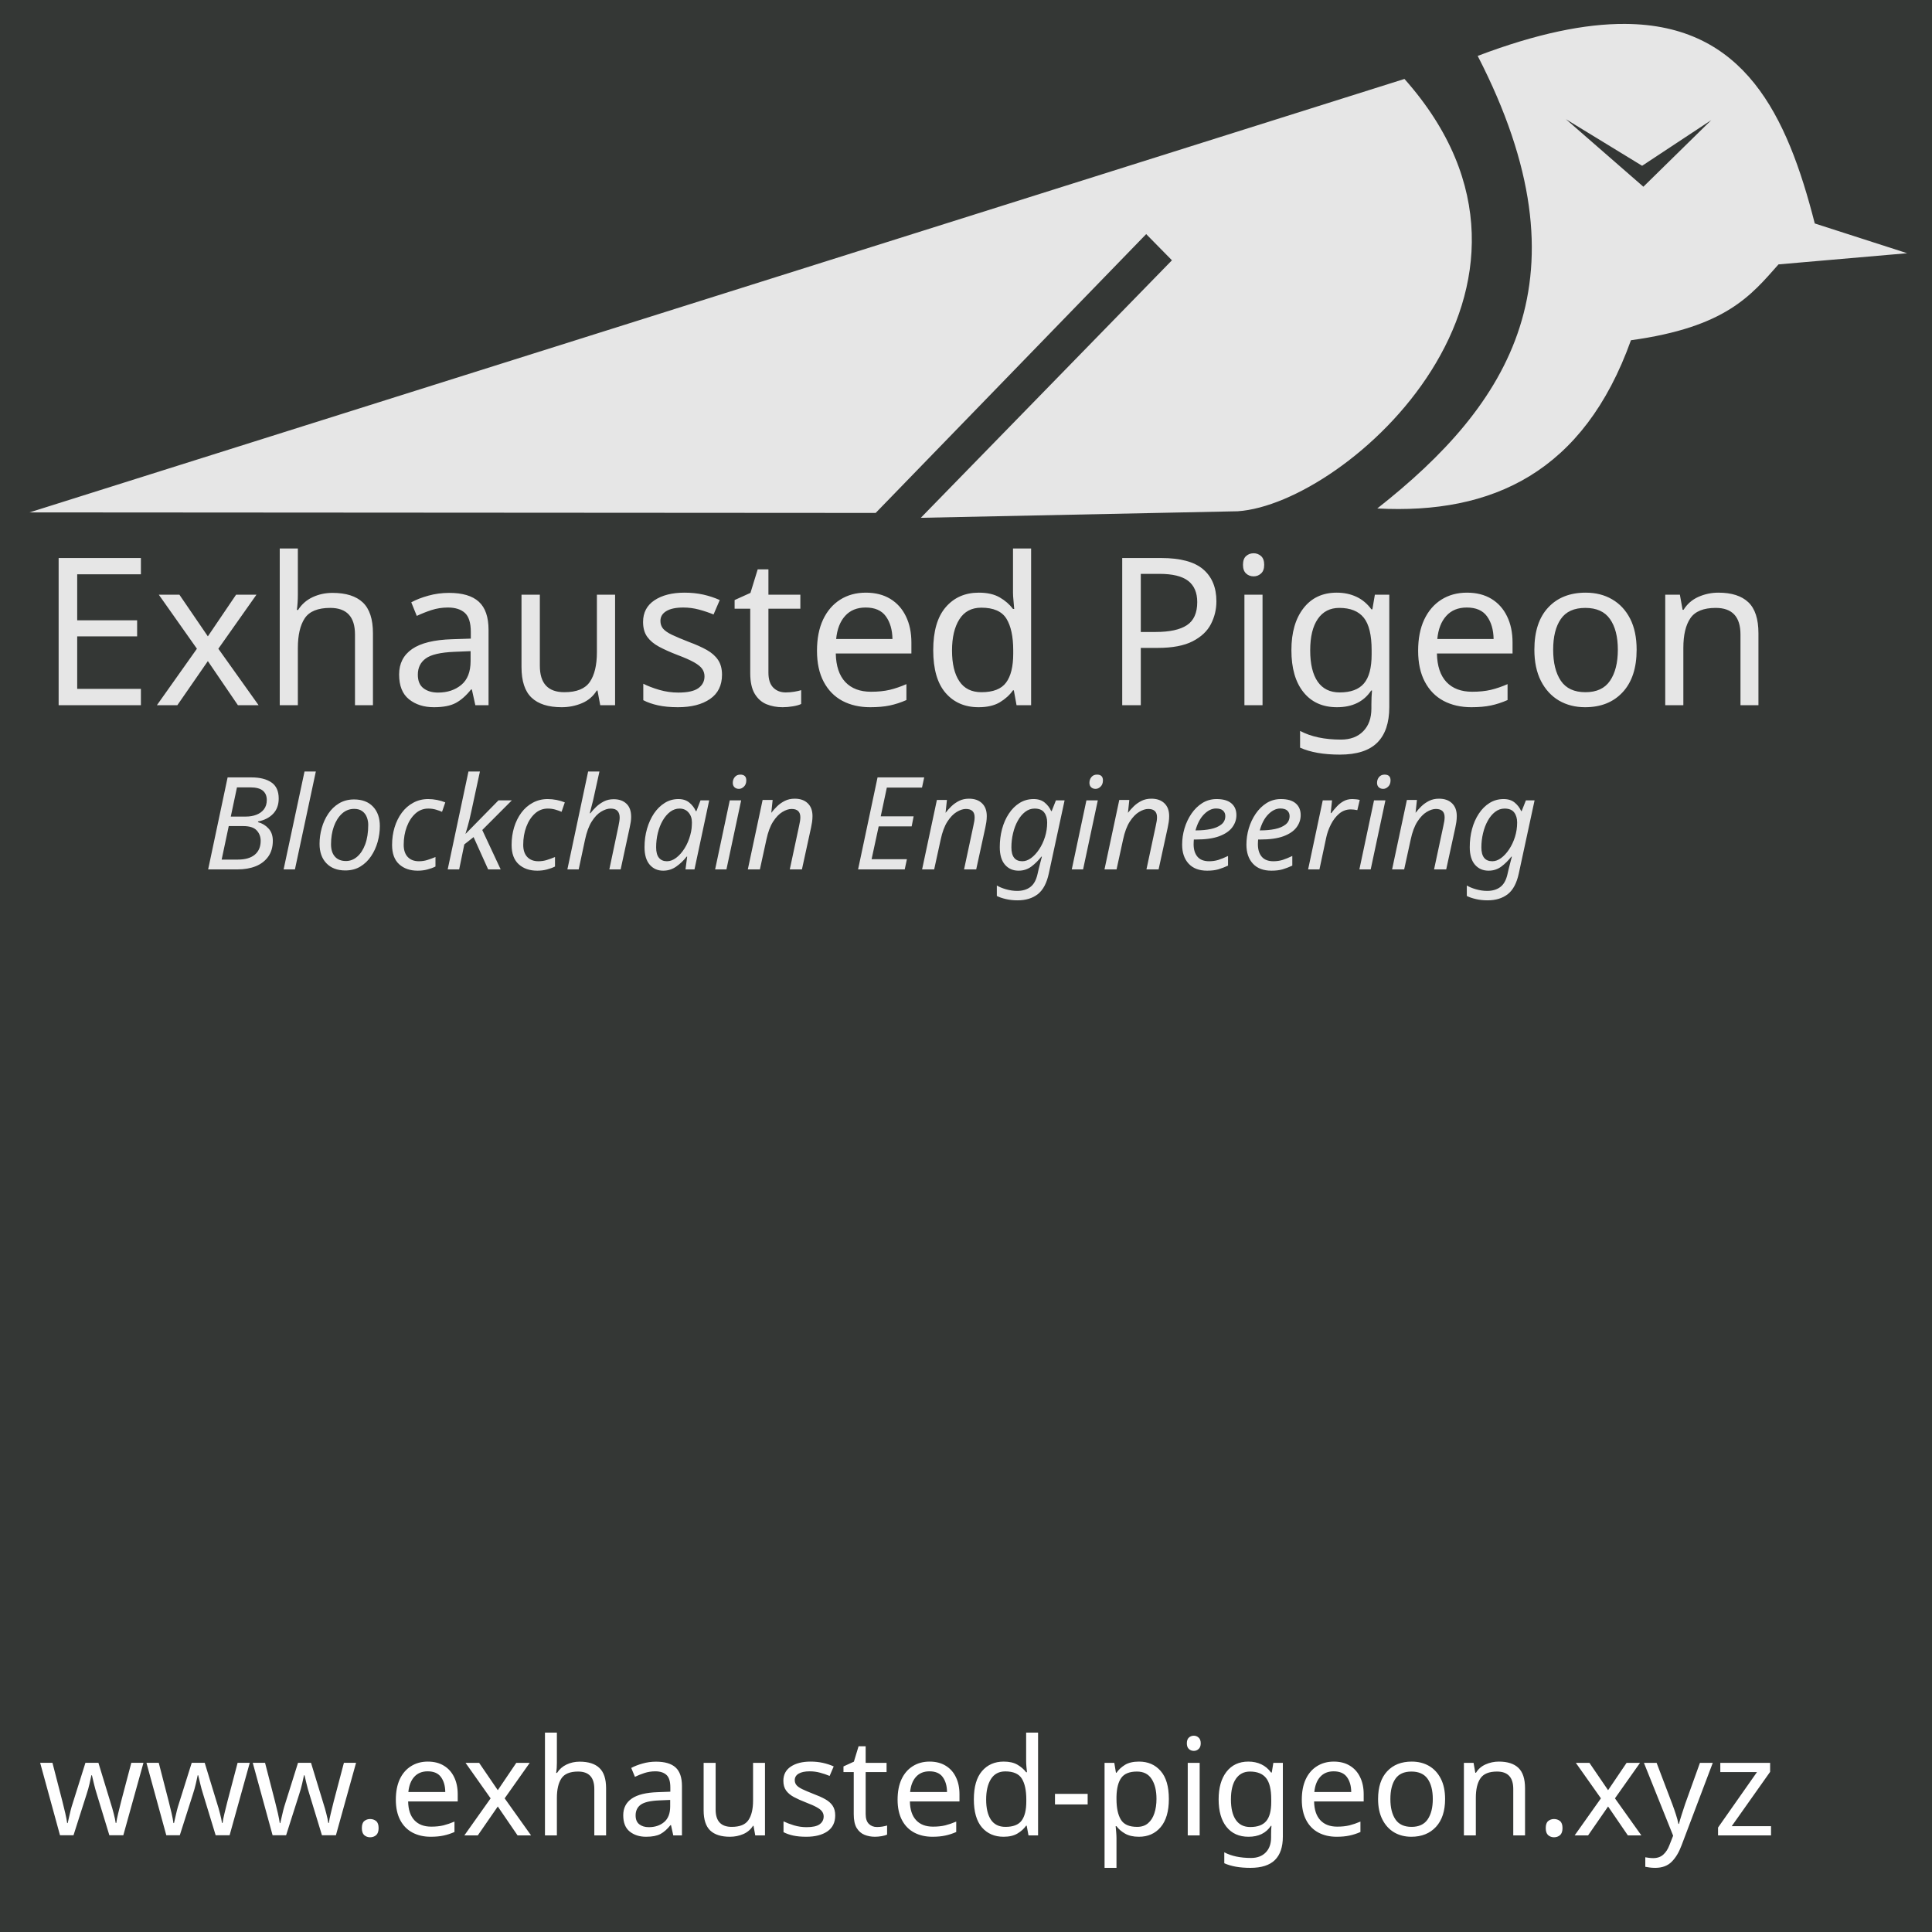
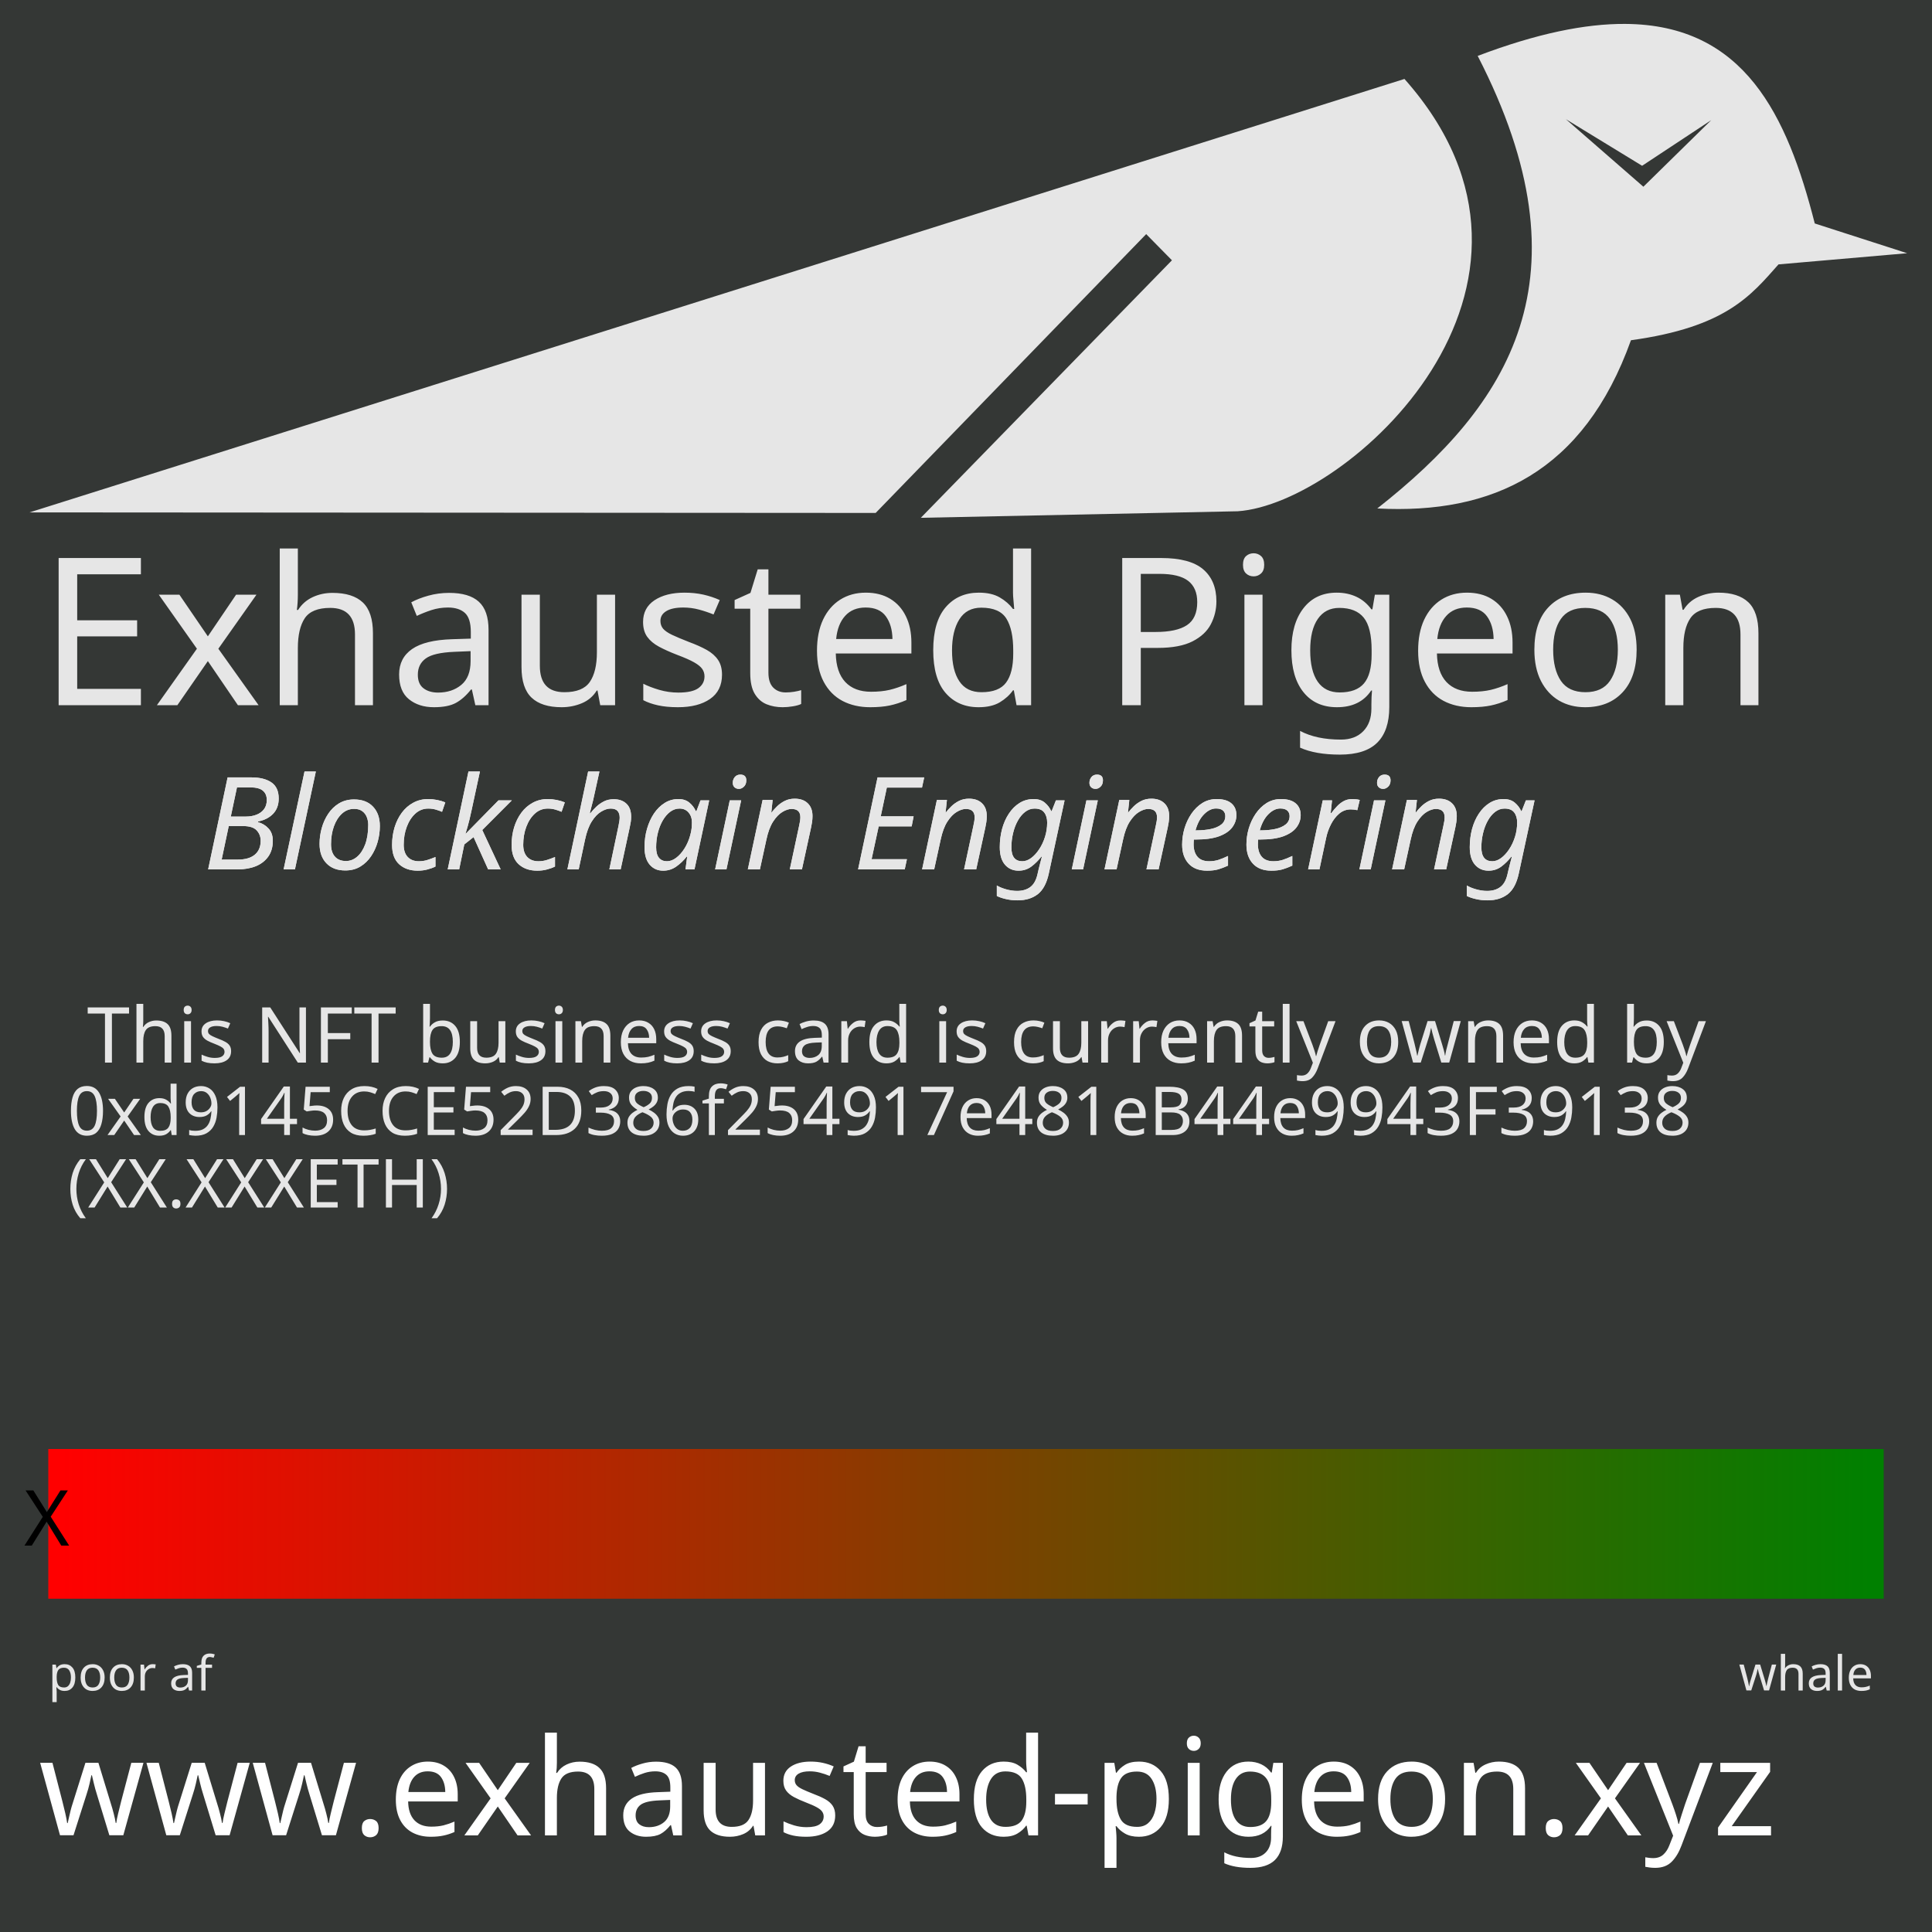
<svg xmlns="http://www.w3.org/2000/svg" viewBox="0 0 400 400" version="1.1">
+   <defs>
+     <linearGradient id="Gr">
+       <stop offset="0%" stop-color="red" />
+       <stop offset="100%" stop-color="green" />
+     </linearGradient>
+   </defs>
  <rect width="400" height="400" fill="#343735" />
  <path style="fill:#e6e6e6" d="M 336.448,4.95 C 328.203,4.903 318.193,6.926 305.94,11.575 329.676,57.682 312.352,83.873 285.15,105.272 309.007,106.544 327.894,97.734 337.671,70.443 357.348,67.74 362.518,61.168 368.222,54.739 L 394.858,52.426 375.728,46.265 C 370.008,23.858 361.181,5.089 336.448,4.95 Z M 324.197,24.675 339.983,34.323 354.296,24.872 340.245,38.659 Z M 6.115,106.086 290.78,16.345 C 329.01,59.411 278.948,104.349 256.245,105.852 L 190.643,107.206 242.638,53.89 237.306,48.47 181.298,106.199 Z" />
  <text style="font-size:42.667px;font-family:sans-serif;fill:#e6e6e6" x="8" y="146">Exhausted Pigeon</text>
  <text style="font-style:italic;font-size:26.667px;font-family:sans-serif;fill:#e6e6e6" x="42" y="180">Blockchain Engineering</text>
+   <text style="font-style:italic;font-size:26.667px;font-family:sans-serif;fill:#e6e6e6" x="42" y="180">Blockchain Engineering</text>
+   <text style="font-size:16px;font-family:sans-serif;fill:#e6e6e6" x="18" y="220">This NFT business card is currently owned by</text>
+   <text style="font-size:14px;font-family:sans-serif;fill:#e6e6e6" x="14" y="235">0xd9145CCE52D386f254917e481eB44e9943F39138</text>
+   <text style="font-size:14px;font-family:sans-serif;fill:#e6e6e6" x="14" y="250">(XX.XXXETH)</text>
+   <rect style="fill:url(#Gr)" width="380" height="31" x="10" y="300" />
+   <text style="font-size:16px;font-family:sans-serif;fill:#000000" x="5" y="320">X</text>
+   <text style="font-size:10px;font-family:sans-serif;fill:#e6e6e6" x="10" y="350">poor af</text>
+   <text style="font-size:10px;font-family:sans-serif;fill:#e6e6e6" x="360" y="350">whale</text>
  <text style="font-size:28px;font-family:sans-serif; fill: #ffffff;" x="8" y="380">www.exhausted-pigeon.xyz</text>
</svg>
